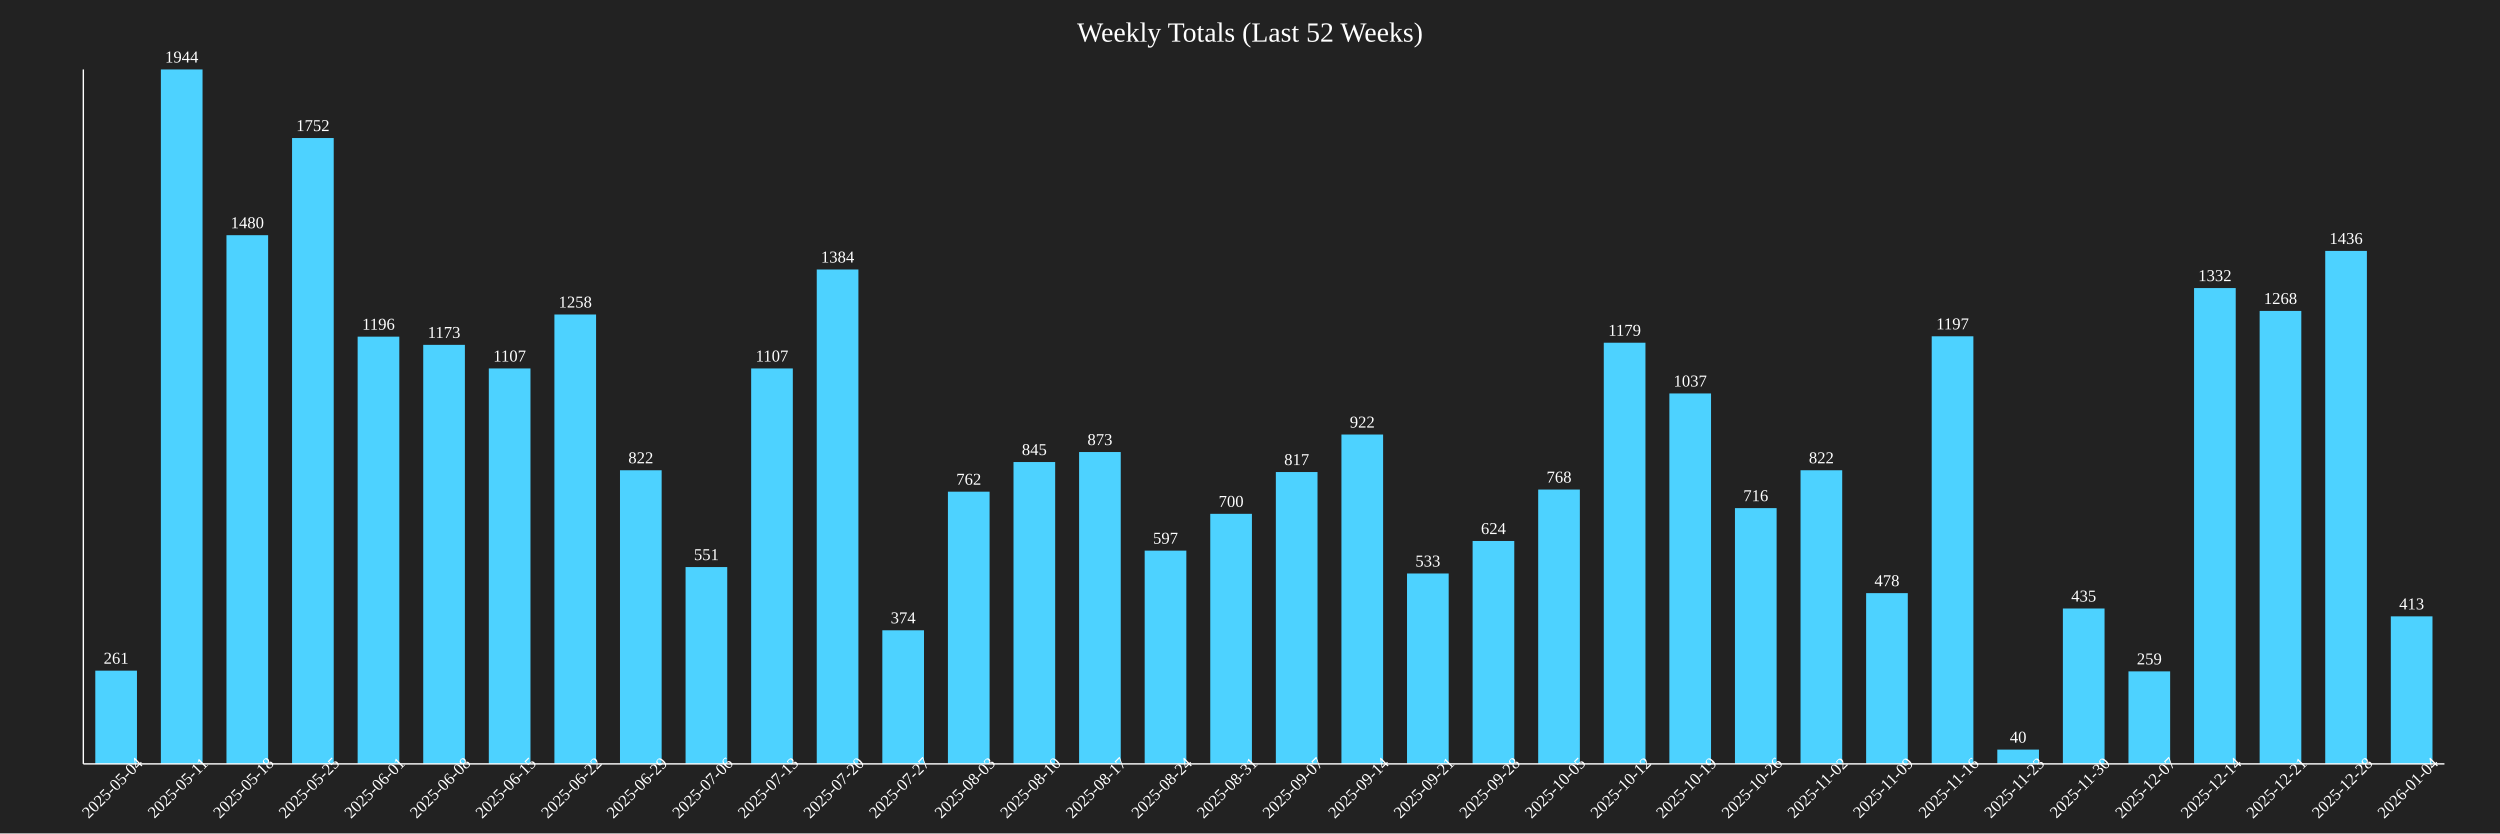
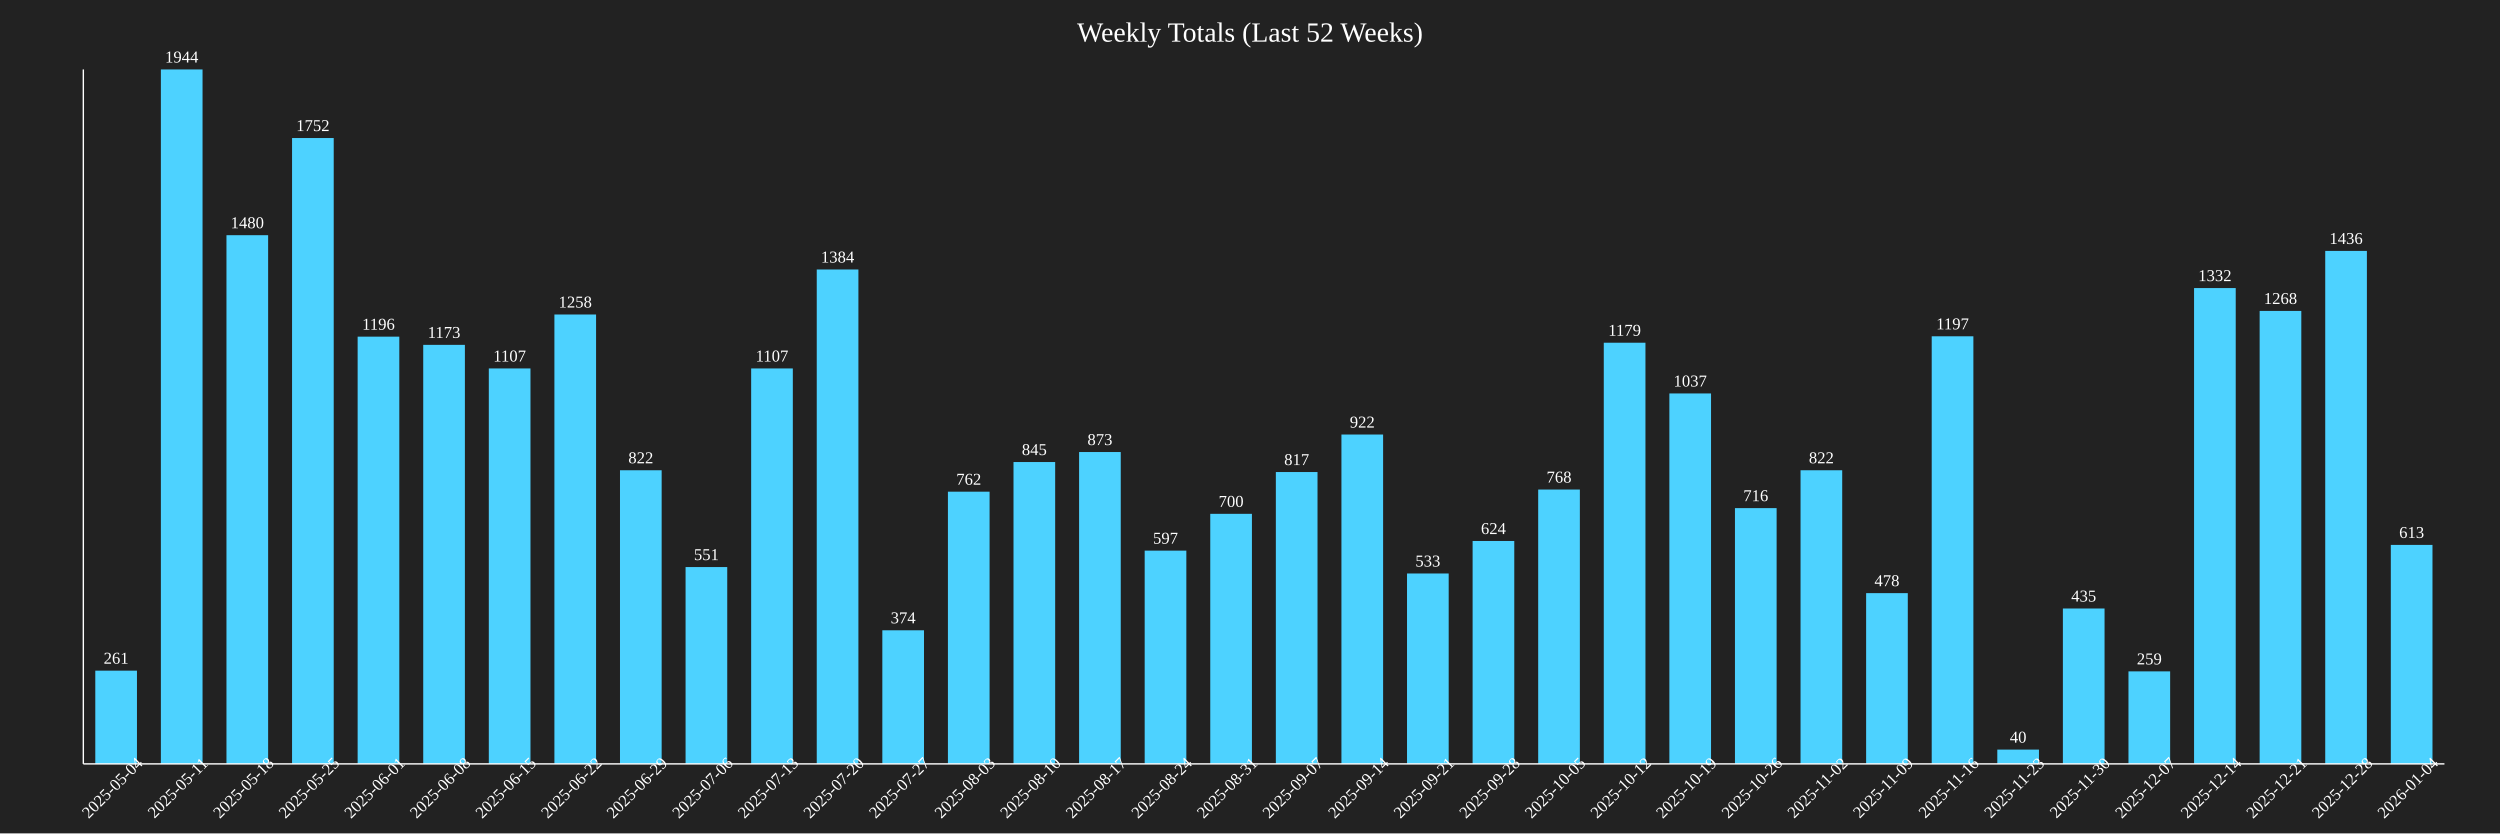
<svg xmlns="http://www.w3.org/2000/svg" baseProfile="full" height="600" version="1.1" width="1800">
  <defs />
  <rect fill="#222222" height="100%" width="100%" x="0" y="0" />
  <text fill="white" font-size="20" text-anchor="middle" x="900.0" y="30">Weekly Totals (Last 52 Weeks)</text>
  <rect fill="#4DD2FF" height="67.13" width="30" x="68.611" y="482.87" />
  <text fill="white" font-size="12" text-anchor="middle" x="83.611" y="477.87">261</text>
  <text fill="white" font-size="12" text-anchor="middle" transform="rotate(-45,83.61111,570)" x="83.611" y="570">2025-05-04</text>
  <rect fill="#4DD2FF" height="500.0" width="30" x="115.833" y="50.0" />
  <text fill="white" font-size="12" text-anchor="middle" x="130.833" y="45.0">1944</text>
  <text fill="white" font-size="12" text-anchor="middle" transform="rotate(-45,130.8333,570)" x="130.833" y="570">2025-05-11</text>
  <rect fill="#4DD2FF" height="380.658" width="30" x="163.056" y="169.342" />
  <text fill="white" font-size="12" text-anchor="middle" x="178.056" y="164.342">1480</text>
  <text fill="white" font-size="12" text-anchor="middle" transform="rotate(-45,178.0556,570)" x="178.056" y="570">2025-05-18</text>
  <rect fill="#4DD2FF" height="450.617" width="30" x="210.278" y="99.383" />
  <text fill="white" font-size="12" text-anchor="middle" x="225.278" y="94.383">1752</text>
  <text fill="white" font-size="12" text-anchor="middle" transform="rotate(-45,225.2778,570)" x="225.278" y="570">2025-05-25</text>
  <rect fill="#4DD2FF" height="307.613" width="30" x="257.5" y="242.387" />
  <text fill="white" font-size="12" text-anchor="middle" x="272.5" y="237.387">1196</text>
  <text fill="white" font-size="12" text-anchor="middle" transform="rotate(-45,272.5,570)" x="272.5" y="570">2025-06-01</text>
  <rect fill="#4DD2FF" height="301.698" width="30" x="304.722" y="248.302" />
  <text fill="white" font-size="12" text-anchor="middle" x="319.722" y="243.302">1173</text>
  <text fill="white" font-size="12" text-anchor="middle" transform="rotate(-45,319.7222,570)" x="319.722" y="570">2025-06-08</text>
  <rect fill="#4DD2FF" height="284.722" width="30" x="351.944" y="265.278" />
  <text fill="white" font-size="12" text-anchor="middle" x="366.944" y="260.278">1107</text>
  <text fill="white" font-size="12" text-anchor="middle" transform="rotate(-45,366.9444,570)" x="366.944" y="570">2025-06-15</text>
  <rect fill="#4DD2FF" height="323.56" width="30" x="399.167" y="226.44" />
  <text fill="white" font-size="12" text-anchor="middle" x="414.167" y="221.44">1258</text>
  <text fill="white" font-size="12" text-anchor="middle" transform="rotate(-45,414.1667,570)" x="414.167" y="570">2025-06-22</text>
  <rect fill="#4DD2FF" height="211.42" width="30" x="446.389" y="338.58" />
  <text fill="white" font-size="12" text-anchor="middle" x="461.389" y="333.58">822</text>
  <text fill="white" font-size="12" text-anchor="middle" transform="rotate(-45,461.3889,570)" x="461.389" y="570">2025-06-29</text>
  <rect fill="#4DD2FF" height="141.718" width="30" x="493.611" y="408.282" />
  <text fill="white" font-size="12" text-anchor="middle" x="508.611" y="403.282">551</text>
  <text fill="white" font-size="12" text-anchor="middle" transform="rotate(-45,508.6111,570)" x="508.611" y="570">2025-07-06</text>
  <rect fill="#4DD2FF" height="284.722" width="30" x="540.833" y="265.278" />
  <text fill="white" font-size="12" text-anchor="middle" x="555.833" y="260.278">1107</text>
  <text fill="white" font-size="12" text-anchor="middle" transform="rotate(-45,555.8333,570)" x="555.833" y="570">2025-07-13</text>
  <rect fill="#4DD2FF" height="355.967" width="30" x="588.056" y="194.033" />
  <text fill="white" font-size="12" text-anchor="middle" x="603.056" y="189.033">1384</text>
  <text fill="white" font-size="12" text-anchor="middle" transform="rotate(-45,603.0556,570)" x="603.056" y="570">2025-07-20</text>
  <rect fill="#4DD2FF" height="96.193" width="30" x="635.278" y="453.807" />
  <text fill="white" font-size="12" text-anchor="middle" x="650.278" y="448.807">374</text>
  <text fill="white" font-size="12" text-anchor="middle" transform="rotate(-45,650.2778,570)" x="650.278" y="570">2025-07-27</text>
  <rect fill="#4DD2FF" height="195.988" width="30" x="682.5" y="354.012" />
  <text fill="white" font-size="12" text-anchor="middle" x="697.5" y="349.012">762</text>
  <text fill="white" font-size="12" text-anchor="middle" transform="rotate(-45,697.5,570)" x="697.5" y="570">2025-08-03</text>
  <rect fill="#4DD2FF" height="217.335" width="30" x="729.722" y="332.665" />
  <text fill="white" font-size="12" text-anchor="middle" x="744.722" y="327.665">845</text>
  <text fill="white" font-size="12" text-anchor="middle" transform="rotate(-45,744.7222,570)" x="744.722" y="570">2025-08-10</text>
  <rect fill="#4DD2FF" height="224.537" width="30" x="776.944" y="325.463" />
  <text fill="white" font-size="12" text-anchor="middle" x="791.944" y="320.463">873</text>
  <text fill="white" font-size="12" text-anchor="middle" transform="rotate(-45,791.9444,570)" x="791.944" y="570">2025-08-17</text>
  <rect fill="#4DD2FF" height="153.549" width="30" x="824.167" y="396.451" />
  <text fill="white" font-size="12" text-anchor="middle" x="839.167" y="391.451">597</text>
  <text fill="white" font-size="12" text-anchor="middle" transform="rotate(-45,839.1667,570)" x="839.167" y="570">2025-08-24</text>
  <rect fill="#4DD2FF" height="180.041" width="30" x="871.389" y="369.959" />
  <text fill="white" font-size="12" text-anchor="middle" x="886.389" y="364.959">700</text>
  <text fill="white" font-size="12" text-anchor="middle" transform="rotate(-45,886.3889,570)" x="886.389" y="570">2025-08-31</text>
  <rect fill="#4DD2FF" height="210.134" width="30" x="918.611" y="339.866" />
  <text fill="white" font-size="12" text-anchor="middle" x="933.611" y="334.866">817</text>
  <text fill="white" font-size="12" text-anchor="middle" transform="rotate(-45,933.6111,570)" x="933.611" y="570">2025-09-07</text>
  <rect fill="#4DD2FF" height="237.14" width="30" x="965.833" y="312.86" />
  <text fill="white" font-size="12" text-anchor="middle" x="980.833" y="307.86">922</text>
  <text fill="white" font-size="12" text-anchor="middle" transform="rotate(-45,980.8333,570)" x="980.833" y="570">2025-09-14</text>
  <rect fill="#4DD2FF" height="137.088" width="30" x="1013.056" y="412.912" />
  <text fill="white" font-size="12" text-anchor="middle" x="1028.056" y="407.912">533</text>
  <text fill="white" font-size="12" text-anchor="middle" transform="rotate(-45,1028.056,570)" x="1028.056" y="570">2025-09-21</text>
  <rect fill="#4DD2FF" height="160.494" width="30" x="1060.278" y="389.506" />
  <text fill="white" font-size="12" text-anchor="middle" x="1075.278" y="384.506">624</text>
  <text fill="white" font-size="12" text-anchor="middle" transform="rotate(-45,1075.278,570)" x="1075.278" y="570">2025-09-28</text>
  <rect fill="#4DD2FF" height="197.531" width="30" x="1107.5" y="352.469" />
  <text fill="white" font-size="12" text-anchor="middle" x="1122.5" y="347.469">768</text>
  <text fill="white" font-size="12" text-anchor="middle" transform="rotate(-45,1122.5,570)" x="1122.5" y="570">2025-10-05</text>
  <rect fill="#4DD2FF" height="303.241" width="30" x="1154.722" y="246.759" />
  <text fill="white" font-size="12" text-anchor="middle" x="1169.722" y="241.759">1179</text>
  <text fill="white" font-size="12" text-anchor="middle" transform="rotate(-45,1169.722,570)" x="1169.722" y="570">2025-10-12</text>
  <rect fill="#4DD2FF" height="266.718" width="30" x="1201.944" y="283.282" />
  <text fill="white" font-size="12" text-anchor="middle" x="1216.944" y="278.282">1037</text>
  <text fill="white" font-size="12" text-anchor="middle" transform="rotate(-45,1216.944,570)" x="1216.944" y="570">2025-10-19</text>
  <rect fill="#4DD2FF" height="184.156" width="30" x="1249.167" y="365.844" />
  <text fill="white" font-size="12" text-anchor="middle" x="1264.167" y="360.844">716</text>
  <text fill="white" font-size="12" text-anchor="middle" transform="rotate(-45,1264.167,570)" x="1264.167" y="570">2025-10-26</text>
  <rect fill="#4DD2FF" height="211.42" width="30" x="1296.389" y="338.58" />
  <text fill="white" font-size="12" text-anchor="middle" x="1311.389" y="333.58">822</text>
  <text fill="white" font-size="12" text-anchor="middle" transform="rotate(-45,1311.389,570)" x="1311.389" y="570">2025-11-02</text>
  <rect fill="#4DD2FF" height="122.942" width="30" x="1343.611" y="427.058" />
  <text fill="white" font-size="12" text-anchor="middle" x="1358.611" y="422.058">478</text>
  <text fill="white" font-size="12" text-anchor="middle" transform="rotate(-45,1358.611,570)" x="1358.611" y="570">2025-11-09</text>
  <rect fill="#4DD2FF" height="307.87" width="30" x="1390.833" y="242.13" />
  <text fill="white" font-size="12" text-anchor="middle" x="1405.833" y="237.13">1197</text>
  <text fill="white" font-size="12" text-anchor="middle" transform="rotate(-45,1405.833,570)" x="1405.833" y="570">2025-11-16</text>
  <rect fill="#4DD2FF" height="10.288" width="30" x="1438.056" y="539.712" />
  <text fill="white" font-size="12" text-anchor="middle" x="1453.056" y="534.712">40</text>
  <text fill="white" font-size="12" text-anchor="middle" transform="rotate(-45,1453.056,570)" x="1453.056" y="570">2025-11-23</text>
  <rect fill="#4DD2FF" height="111.883" width="30" x="1485.278" y="438.117" />
  <text fill="white" font-size="12" text-anchor="middle" x="1500.278" y="433.117">435</text>
  <text fill="white" font-size="12" text-anchor="middle" transform="rotate(-45,1500.278,570)" x="1500.278" y="570">2025-11-30</text>
  <rect fill="#4DD2FF" height="66.615" width="30" x="1532.5" y="483.385" />
  <text fill="white" font-size="12" text-anchor="middle" x="1547.5" y="478.385">259</text>
  <text fill="white" font-size="12" text-anchor="middle" transform="rotate(-45,1547.5,570)" x="1547.5" y="570">2025-12-07</text>
  <rect fill="#4DD2FF" height="342.593" width="30" x="1579.722" y="207.407" />
  <text fill="white" font-size="12" text-anchor="middle" x="1594.722" y="202.407">1332</text>
  <text fill="white" font-size="12" text-anchor="middle" transform="rotate(-45,1594.722,570)" x="1594.722" y="570">2025-12-14</text>
  <rect fill="#4DD2FF" height="326.132" width="30" x="1626.944" y="223.868" />
  <text fill="white" font-size="12" text-anchor="middle" x="1641.944" y="218.868">1268</text>
  <text fill="white" font-size="12" text-anchor="middle" transform="rotate(-45,1641.944,570)" x="1641.944" y="570">2025-12-21</text>
  <rect fill="#4DD2FF" height="369.342" width="30" x="1674.167" y="180.658" />
  <text fill="white" font-size="12" text-anchor="middle" x="1689.167" y="175.658">1436</text>
  <text fill="white" font-size="12" text-anchor="middle" transform="rotate(-45,1689.167,570)" x="1689.167" y="570">2025-12-28</text>
-   <rect fill="#4DD2FF" height="106.224" width="30" x="1721.389" y="443.776" />
-   <text fill="white" font-size="12" text-anchor="middle" x="1736.389" y="438.776">413</text>
+   <rect fill="#4DD2FF" height="157.665" width="30" x="1721.389" y="392.335" />
+   <text fill="white" font-size="12" text-anchor="middle" x="1736.389" y="387.335">613</text>
  <text fill="white" font-size="12" text-anchor="middle" transform="rotate(-45,1736.389,570)" x="1736.389" y="570">2026-01-04</text>
  <line stroke="white" x1="60" x2="60" y1="50" y2="550" />
  <line stroke="white" x1="60" x2="1760" y1="550" y2="550" />
</svg>
